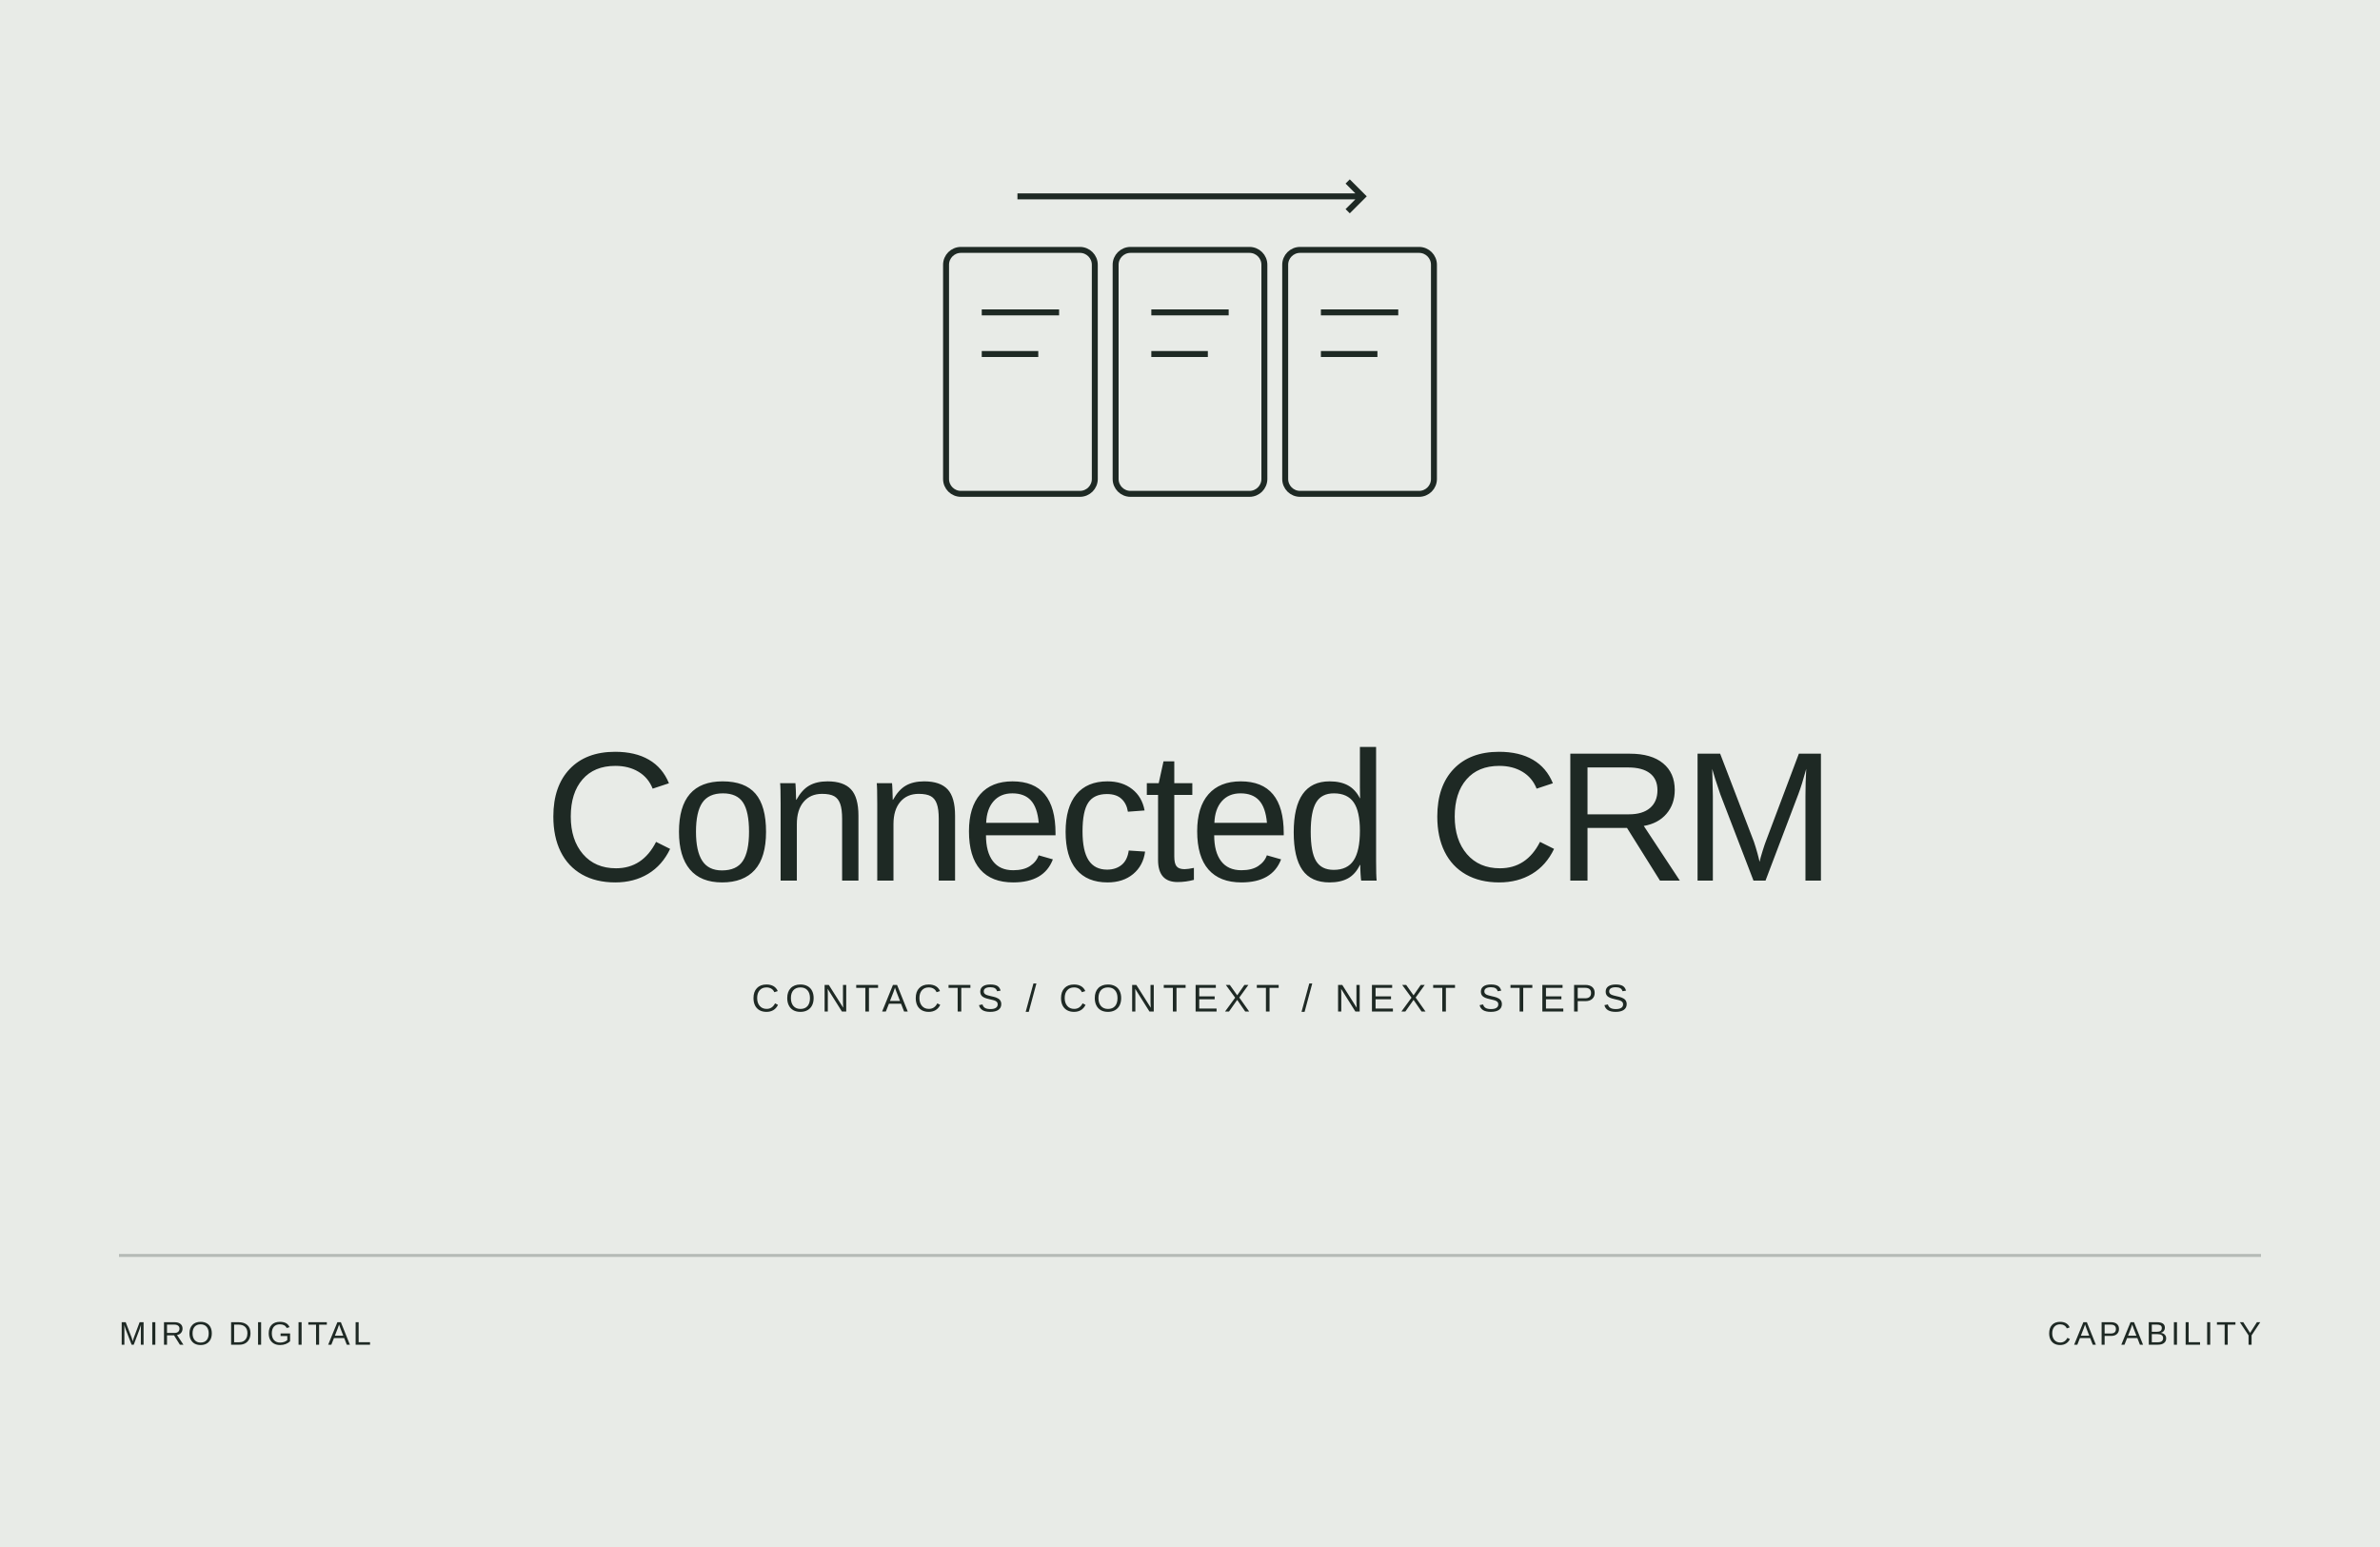
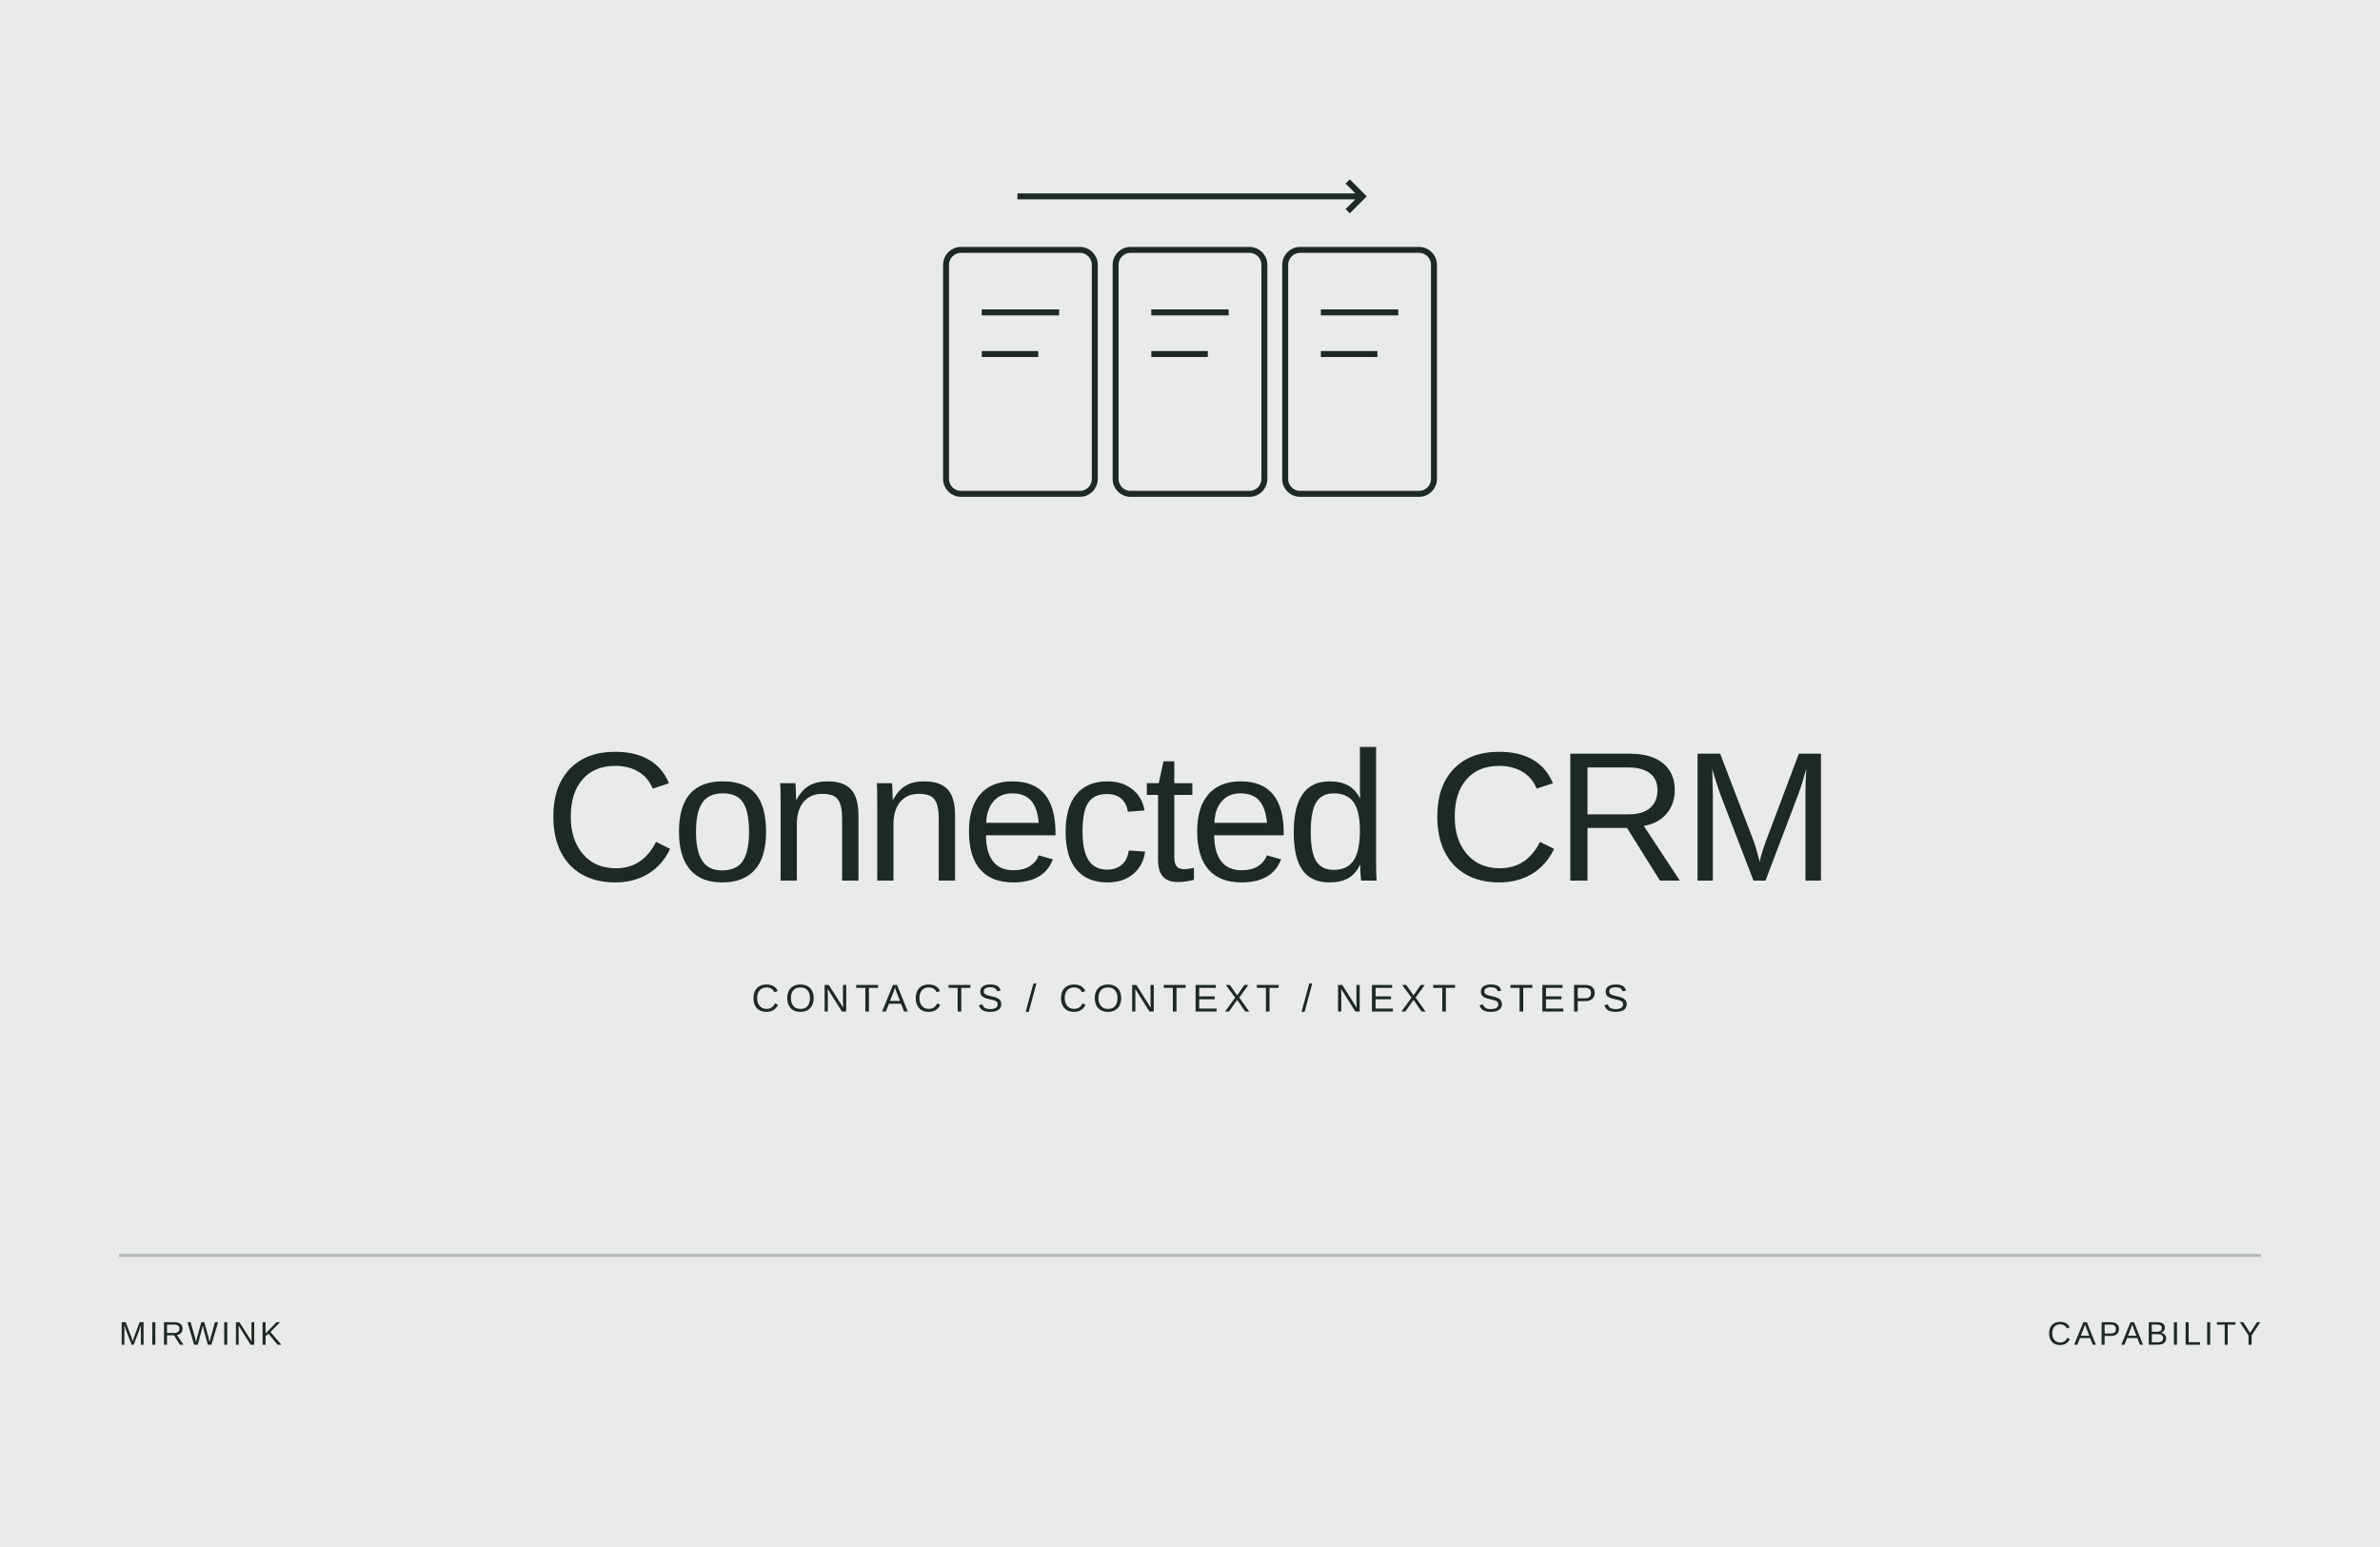
<svg xmlns="http://www.w3.org/2000/svg" width="800" height="520" viewBox="0 0 800 520" role="img" aria-labelledby="title desc">
  <rect width="800" height="520" fill="#e8ebe7" />
  <g color="#1e2924">
    <g fill="none" stroke="currentColor" stroke-width="2">
      <rect x="318" y="84" width="50" height="82" rx="5" />
      <rect x="375" y="84" width="50" height="82" rx="5" />
      <rect x="432" y="84" width="50" height="82" rx="5" />
      <path d="M330 105h26M387 105h26M444 105h26M330 119h19M387 119h19M444 119h19M342 66h115M453 61l5 5-5 5" />
    </g>
  </g>
  <g fill="#1e2924" text-anchor="middle">
    <text x="400" y="296" font-family="Arial,Helvetica,sans-serif" font-size="62" font-weight="500" font-style="normal" letter-spacing="-2">Connected CRM</text>
    <text x="400" y="340" font-family="Arial,Helvetica,sans-serif" font-size="13" letter-spacing="2">CONTACTS / CONTEXT / NEXT STEPS</text>
  </g>
  <path d="M40 422h720" stroke="#1e2924" stroke-opacity=".25" />
  <g fill="#1e2924" font-family="Arial,Helvetica,sans-serif" font-size="11" letter-spacing="1">
-     <text x="40" y="452">MIRO DIGITAL</text>
+     <text x="40" y="452">MIRWINK</text>
    <text x="760" y="452" text-anchor="end">CAPABILITY</text>
  </g>
</svg>
